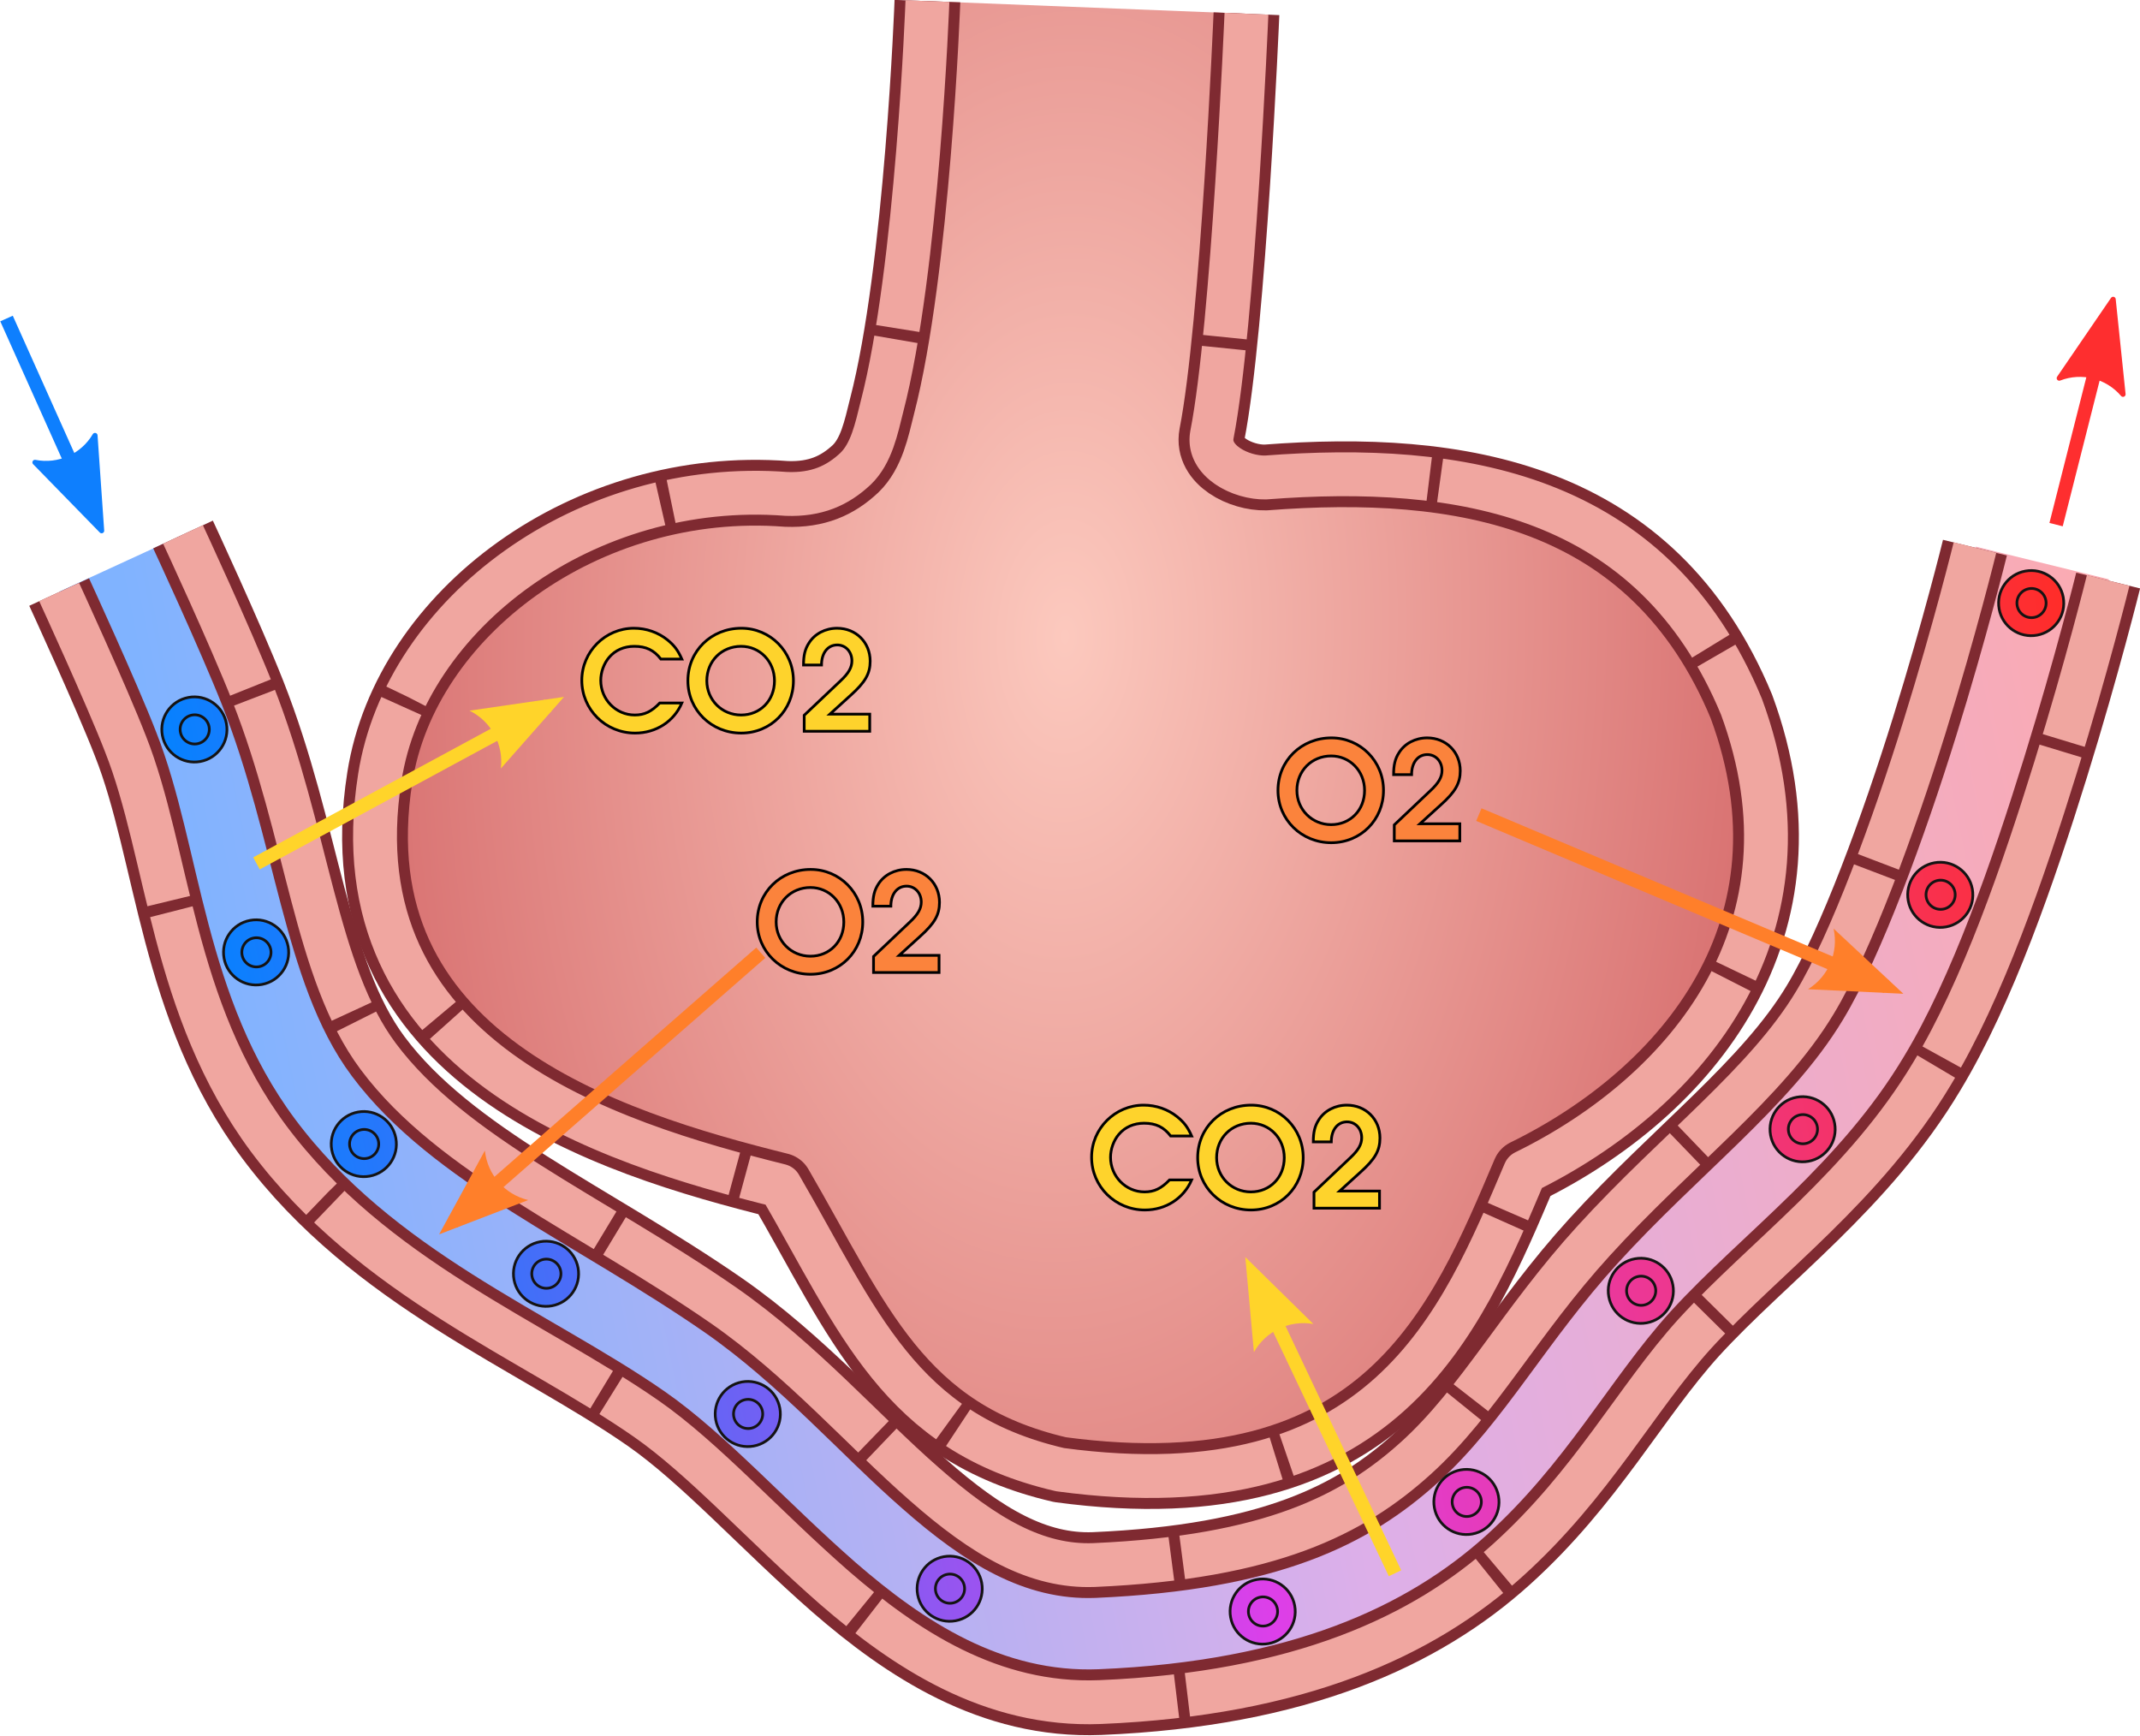
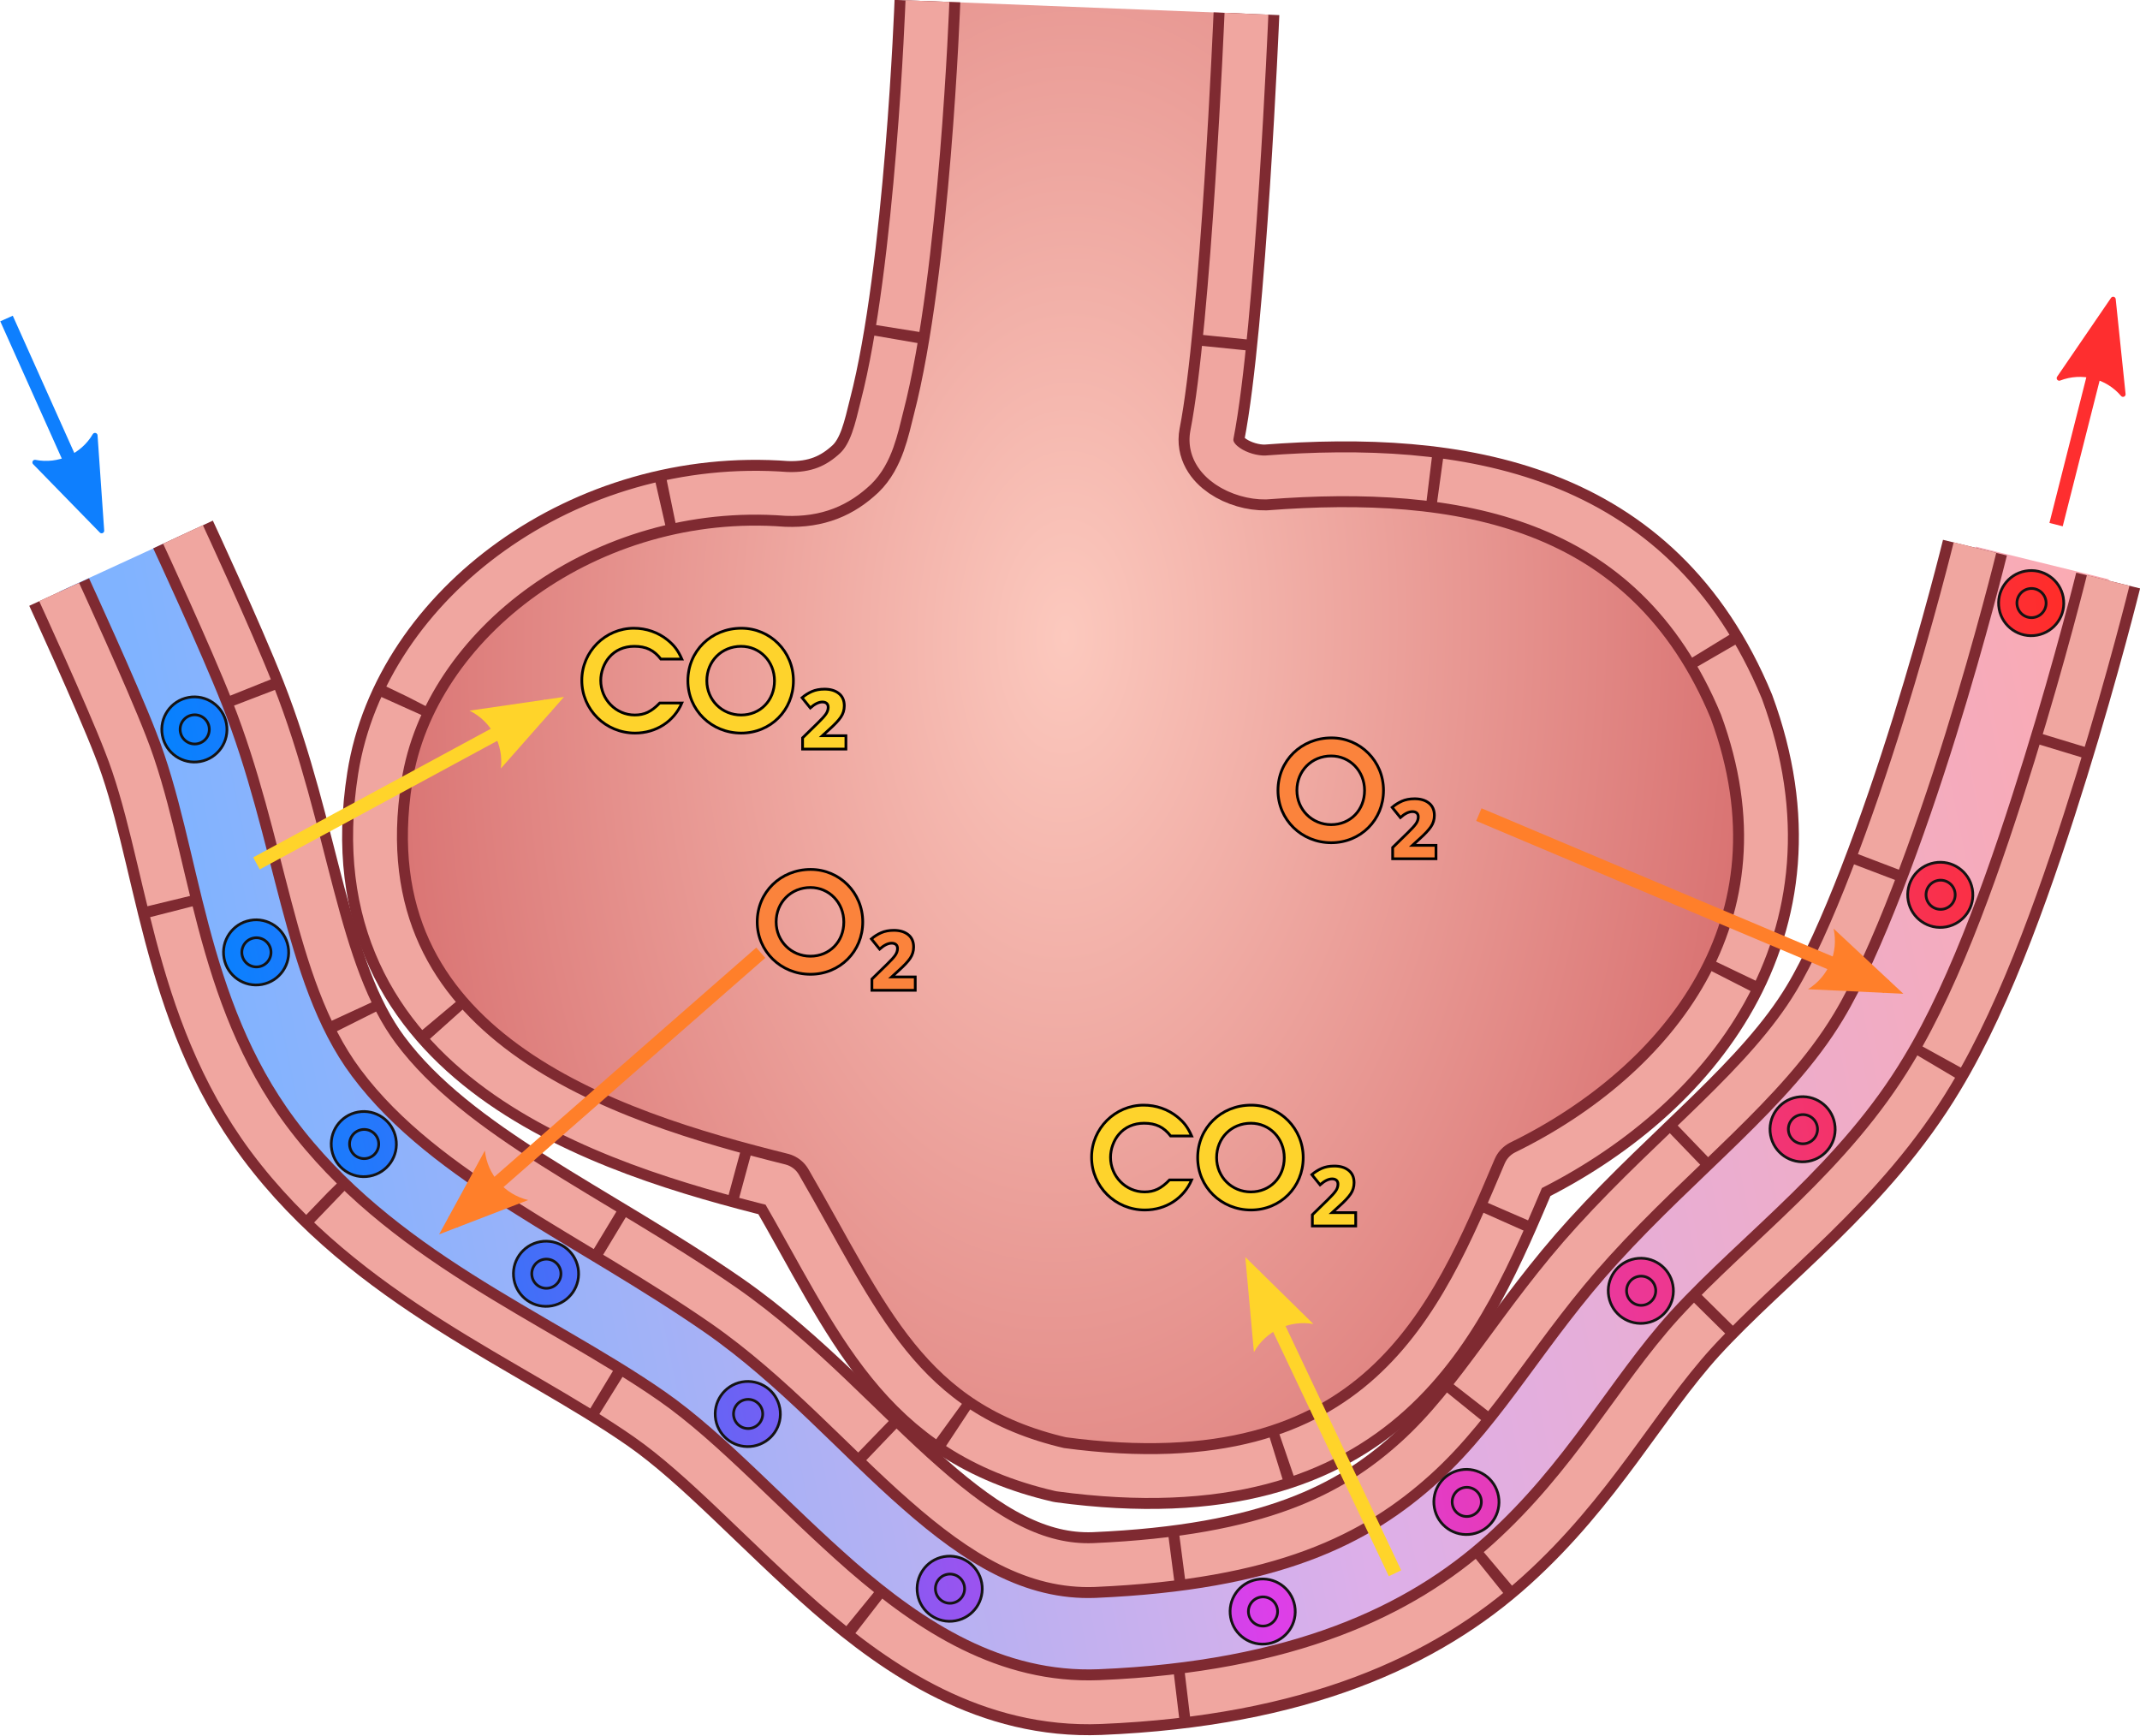
<svg xmlns="http://www.w3.org/2000/svg" xmlns:xlink="http://www.w3.org/1999/xlink" width="390.4" height="316.6" id="svg2">
  <style>.s1{fill:#ff7f2a}.s2{fill:#ffd42a}</style>
  <defs id="defs4">
    <marker id="marker8605" orient="auto" overflow="visible">
      <path transform="scale(-0.6,-0.6)" d="M8.7 4-2.2 0 8.7-4c-1.7 2.4-1.7 5.6 0 8z" id="path8607" class="s1" />
    </marker>
    <marker id="marker8541" orient="auto" overflow="visible">
      <path transform="scale(-0.6,-0.6)" d="M8.7 4-2.2 0 8.7-4c-1.7 2.4-1.7 5.6 0 8z" id="path8543" class="s2" />
    </marker>
    <marker orient="auto" id="marker8411" overflow="visible">
      <path id="path8413" d="M8.7 4-2.2 0 8.7-4c-1.7 2.4-1.7 5.6 0 8z" transform="scale(-0.6,-0.6)" class="s1" />
    </marker>
    <marker id="marker8353" orient="auto" overflow="visible">
      <path transform="scale(-0.6,-0.6)" d="M8.7 4-2.2 0 8.7-4c-1.7 2.4-1.7 5.6 0 8z" id="path8355" class="s2" />
    </marker>
    <marker orient="auto" id="marker7259" overflow="visible">
      <path id="path7261" d="M8.7 4-2.2 0 8.7-4c-1.7 2.4-1.7 5.6 0 8z" transform="scale(-0.6,-0.6)" style="fill:#fe2e2f;stroke-linejoin:round;stroke-width:0.625;stroke:#fe2e2f" />
    </marker>
    <marker id="marker5887" orient="auto" overflow="visible">
      <path transform="scale(-0.6,-0.6)" d="M8.7 4-2.2 0 8.7-4c-1.7 2.4-1.7 5.6 0 8z" id="path5889" style="fill:#0e7ffe;stroke-linejoin:round;stroke-width:0.625;stroke:#0e7ffe" />
    </marker>
    <linearGradient id="linearGradient5045">
      <stop id="stop5047" offset="0" style="stop-color:#0083ff;stop-opacity:1" />
      <stop offset="0.5" id="stop5049" style="stop-color:#dd3fe9;stop-opacity:1" />
      <stop id="stop5051" offset="1" style="stop-color:#ff2d29;stop-opacity:1" />
    </linearGradient>
    <linearGradient id="linearGradient5004">
      <stop offset="0" id="stop5006" style="stop-color:#ff1e23;stop-opacity:1" />
      <stop offset="1" id="stop5008" style="stop-color:#ff1eec;stop-opacity:0" />
    </linearGradient>
    <linearGradient id="linearGradient4217">
      <stop offset="0" id="stop4219" style="stop-color:#80b3ff;stop-opacity:1" />
      <stop id="stop4227" offset="0.5" style="stop-color:#ddafe9;stop-opacity:1" />
      <stop offset="1" id="stop4221" style="stop-color:#ffaaaa;stop-opacity:1" />
    </linearGradient>
    <linearGradient id="linearGradient4173">
      <stop offset="0" id="stop4175" style="stop-color:#fcc9be;stop-opacity:1" />
      <stop offset="1" id="stop4177" style="stop-color:#d76e6e;stop-opacity:1" />
    </linearGradient>
    <radialGradient xlink:href="#linearGradient4173" id="radialGradient4181" cx="381.4" cy="551.7" fx="381.4" fy="551.7" r="125.7" gradientTransform="matrix(1.056841,0.0270937,-0.04652746,1.814889,38.52904,-460.8952)" gradientUnits="userSpaceOnUse" />
    <linearGradient xlink:href="#linearGradient4217" id="linearGradient4223" x1="205.6" y1="621" x2="575" y2="621" gradientUnits="userSpaceOnUse" gradientTransform="matrix(1,-0.2,0.2,1,-62,82)" />
    <linearGradient xlink:href="#linearGradient5004" id="linearGradient5002" x1="239.7" y1="585.2" x2="515.1" y2="658.4" gradientUnits="userSpaceOnUse" />
    <linearGradient xlink:href="#linearGradient5045" id="linearGradient5043" gradientUnits="userSpaceOnUse" x1="-291.9" y1="708.9" x2="273.1" y2="708.9" />
  </defs>
  <g id="layer1" transform="translate(-221.6097,-434.5949)">
    <path d="m390.8 434.8c0 0-1.8 49-8.3 74-1 4-1.9 8.5-4.8 11.3-3.3 3.1-7.1 4.8-12.6 4.6-36.6-2.8-69.5 21.8-74.2 51.7-8.1 51.4 41.7 66.7 73 74.5 14.3 24.6 21.7 45 51.1 51.8 59.3 8 73.1-26.8 84.8-54.3 29.8-14.6 54.4-44.5 39.5-84.9-16.2-39.1-51.6-44.5-86.8-41.8-4.5 0.1-10.7-3-9.8-7.8 3.9-19.9 6.3-76.8 6.3-76.8" id="path4149" style="fill:url(#radialGradient4181);stroke-linejoin:round;stroke-width:12;stroke:#7f2a31" />
    <path id="path4183" d="m390.8 434.8c0 0-1.8 49-8.3 74-1 4-1.9 8.5-4.8 11.3-3.3 3.1-7.1 4.8-12.6 4.6-36.6-2.8-69.5 21.8-74.2 51.7-8.1 51.4 41.7 66.7 73 74.5 14.3 24.6 21.7 45 51.1 51.8 59.3 8 73.1-26.8 84.8-54.3 29.8-14.6 54.4-44.5 39.5-84.9-16.2-39.1-51.6-44.5-86.8-41.8-4.5 0.1-10.7-3-9.8-7.8 3.9-19.9 6.3-76.8 6.3-76.8" style="fill:none;stroke-dasharray:60, 2;stroke-linejoin:round;stroke-width:8;stroke:#f0a6a0" />
    <path d="m243.8 537.3c0 0 8.6 18.7 12.4 28.3 9 22.7 9.9 49.5 24.5 69.1 16.3 21.9 43.6 32.7 66 48.3 24.6 17.1 44.8 50.7 75.2 49.4 68.5-2.9 75.7-36.6 99.8-63.1 13.9-15.3 31.2-27.8 41.9-45.5 15.8-26.2 30.6-86.5 30.6-86.5" id="path4189" style="fill:none;stroke-linejoin:round;stroke-width:25;stroke:url(#linearGradient4223)" />
    <path d="m232.4 542.6c0 0 8.7 18.9 12.1 27.7 7.9 19.9 8.4 48.2 26.1 72 19.1 25.6 48.2 36.7 68.9 51.1 10.5 7.3 21.5 19.6 34.3 30.8 12.8 11.1 28.6 21.7 48.5 20.9 36.3-1.5 59-12 74.4-25.9 15.4-13.9 23.4-29.5 34.1-41.3 12.7-13.9 31-26.9 43.3-47.5 9.2-15.2 16.7-37.1 22.5-55.8 5.8-18.7 9.6-34.1 9.6-34.1m-24.3-6c0 0-3.6 14.7-9.2 32.7-5.6 18-13.4 39.4-20 50.3-8.9 14.8-25.4 27-40.4 43.5-13.4 14.7-21 29.3-32.4 39.6-11.4 10.3-26.5 18.1-58.7 19.5-10.5 0.4-20-5.1-31-14.8-11-9.6-22.3-22.6-36.5-32.5-24.1-16.7-49.6-27.4-63.1-45.5-11.5-15.4-12.8-40.7-22.9-66.3-4.1-10.4-12.7-28.9-12.7-28.9" id="path4235" style="baseline-shift:baseline;block-progression:tb;color-interpolation-filters:linearRGB;color-interpolation:sRGB;color-rendering:auto;direction:ltr;fill:none;font-family:sans-serif;font-size:medium;image-rendering:auto;isolation:auto;letter-spacing:normal;line-height:normal;mix-blend-mode:normal;overflow:visible;shape-rendering:auto;solid-color:#000000;solid-opacity:1;stroke-linejoin:round;stroke-width:12;stroke:#7f2a31;text-align:start;text-anchor:start;text-decoration-color:#000000;text-decoration-line:none;text-decoration-style:solid;text-decoration:none;text-indent:0;text-rendering:auto;text-transform:none;white-space:normal;word-spacing:normal;writing-mode:lr-tb" />
    <path id="path4245" d="m232.4 542.6c0 0 8.7 18.9 12.1 27.7 7.9 19.9 8.4 48.2 26.1 72 19.1 25.6 48.2 36.7 68.9 51.1 10.5 7.3 21.5 19.6 34.3 30.8 12.8 11.1 28.6 21.7 48.5 20.9 36.3-1.5 59-12 74.4-25.9 15.4-13.9 23.4-29.5 34.1-41.3 12.7-13.9 31-26.9 43.3-47.5 9.2-15.2 16.7-37.1 22.5-55.8 5.8-18.7 9.6-34.1 9.6-34.1m-24.3-6c0 0-3.6 14.7-9.2 32.7-5.6 18-13.4 39.4-20 50.3-8.9 14.8-25.4 27-40.4 43.5-13.4 14.7-21 29.3-32.4 39.6-11.4 10.3-26.5 18.1-58.7 19.5-10.5 0.4-20-5.1-31-14.8-11-9.6-22.3-22.6-36.5-32.5-24.1-16.7-49.6-27.4-63.1-45.5-11.5-15.4-12.8-40.7-22.9-66.3-4.1-10.4-12.7-28.9-12.7-28.9" style="baseline-shift:baseline;block-progression:tb;color-interpolation-filters:linearRGB;color-interpolation:sRGB;color-rendering:auto;direction:ltr;fill:none;font-family:sans-serif;font-size:medium;image-rendering:auto;isolation:auto;letter-spacing:normal;line-height:normal;mix-blend-mode:normal;overflow:visible;shape-rendering:auto;solid-color:#000000;solid-opacity:1;stroke-dasharray:60, 2;stroke-linejoin:round;stroke-width:8;stroke:#f0a6a0;text-align:start;text-anchor:start;text-decoration-color:#000000;text-decoration-line:none;text-decoration-style:solid;text-decoration:none;text-indent:0;text-rendering:auto;text-transform:none;white-space:normal;word-spacing:normal;writing-mode:lr-tb" />
    <g id="g4942" transform="matrix(0.983502,-0.1808974,0.1808974,0.983502,-62.59239,82.12351)">
      <g id="g4326" transform="matrix(0.6190476,0,0,0.6190476,396.9177,170.8666)">
        <path id="circle4330" d="m-270.8 588.8a4.3 4.3 0 0 1-4.3 4.3 4.3 4.3 0 0 1-4.3-4.3 4.3 4.3 0 0 1 4.3-4.3 4.3 4.3 0 0 1 4.3 4.3zm5.2 0a9.6 9.6 0 0 1-9.6 9.6 9.6 9.6 0 0 1-9.6-9.6 9.6 9.6 0 0 1 9.6-9.6 9.6 9.6 0 0 1 9.6 9.6zm0.8 67.9a4.3 4.3 0 0 1-4.3 4.3 4.3 4.3 0 0 1-4.3-4.3 4.3 4.3 0 0 1 4.3-4.3 4.3 4.3 0 0 1 4.3 4.3zm5.2 0a9.6 9.6 0 0 1-9.6 9.6 9.6 9.6 0 0 1-9.6-9.6 9.6 9.6 0 0 1 9.6-9.6 9.6 9.6 0 0 1 9.6 9.6zm15.8 61.3a4.3 4.3 0 0 1-4.3 4.3 4.3 4.3 0 0 1-4.3-4.3 4.3 4.3 0 0 1 4.3-4.3 4.3 4.3 0 0 1 4.3 4.3zm5.2 0a9.6 9.6 0 0 1-9.6 9.6 9.6 9.6 0 0 1-9.6-9.6 9.6 9.6 0 0 1 9.6-9.6 9.6 9.6 0 0 1 9.6 9.6zm40.7 47.3a4.3 4.3 0 0 1-4.3 4.3 4.3 4.3 0 0 1-4.3-4.3 4.3 4.3 0 0 1 4.3-4.3 4.3 4.3 0 0 1 4.3 4.3zm5.2 0a9.6 9.6 0 0 1-9.6 9.6 9.6 9.6 0 0 1-9.6-9.6 9.6 9.6 0 0 1 9.6-9.6 9.6 9.6 0 0 1 9.6 9.6zm45.8 51.4a4.3 4.3 0 0 1-4.3 4.3 4.3 4.3 0 0 1-4.3-4.3 4.3 4.3 0 0 1 4.3-4.3 4.3 4.3 0 0 1 4.3 4.3zm5.2 0a9.6 9.6 0 0 1-9.6 9.6 9.6 9.6 0 0 1-9.6-9.6 9.6 9.6 0 0 1 9.6-9.6 9.6 9.6 0 0 1 9.6 9.6zm44 61.4a4.3 4.3 0 0 1-4.3 4.3 4.3 4.3 0 0 1-4.3-4.3 4.3 4.3 0 0 1 4.3-4.3 4.3 4.3 0 0 1 4.3 4.3zm5.2 0a9.6 9.6 0 0 1-9.6 9.6 9.6 9.6 0 0 1-9.6-9.6 9.6 9.6 0 0 1 9.6-9.6 9.6 9.6 0 0 1 9.6 9.6zm149.2 2.4a4.3 4.3 0 0 1-4.3 4.3 4.3 4.3 0 0 1-4.3-4.3 4.3 4.3 0 0 1 4.3-4.3 4.3 4.3 0 0 1 4.3 4.3zm5.2 0a9.6 9.6 0 0 1-9.6 9.6 9.6 9.6 0 0 1-9.6-9.6 9.6 9.6 0 0 1 9.6-9.6 9.6 9.6 0 0 1 9.6 9.6zM-8.2 901.4a4.3 4.3 0 0 1-4.3 4.3 4.3 4.3 0 0 1-4.3-4.3 4.3 4.3 0 0 1 4.3-4.3 4.3 4.3 0 0 1 4.3 4.3zm5.2 0a9.6 9.6 0 0 1-9.6 9.6 9.6 9.6 0 0 1-9.6-9.6 9.6 9.6 0 0 1 9.6-9.6 9.6 9.6 0 0 1 9.6 9.6zM118.5 828.6a4.3 4.3 0 0 1-4.3 4.3 4.3 4.3 0 0 1-4.3-4.3 4.3 4.3 0 0 1 4.3-4.3 4.3 4.3 0 0 1 4.3 4.3zm5.2 0a9.6 9.6 0 0 1-9.6 9.6 9.6 9.6 0 0 1-9.6-9.6 9.6 9.6 0 0 1 9.6-9.6 9.6 9.6 0 0 1 9.6 9.6zm50.3-38.2a4.3 4.3 0 0 1-4.3 4.3 4.3 4.3 0 0 1-4.3-4.3 4.3 4.3 0 0 1 4.3-4.3 4.3 4.3 0 0 1 4.3 4.3zm5.2 0a9.6 9.6 0 0 1-9.6 9.6 9.6 9.6 0 0 1-9.6-9.6 9.6 9.6 0 0 1 9.6-9.6 9.6 9.6 0 0 1 9.6 9.6zm47.2-60.6a4.3 4.3 0 0 1-4.3 4.3 4.3 4.3 0 0 1-4.3-4.3 4.3 4.3 0 0 1 4.3-4.3 4.3 4.3 0 0 1 4.3 4.3zm5.2 0a9.6 9.6 0 0 1-9.6 9.6 9.6 9.6 0 0 1-9.6-9.6 9.6 9.6 0 0 1 9.6-9.6 9.6 9.6 0 0 1 9.6 9.6zm36.7-79.7a4.3 4.3 0 0 1-4.3 4.3 4.3 4.3 0 0 1-4.3-4.3 4.3 4.3 0 0 1 4.3-4.3 4.3 4.3 0 0 1 4.3 4.3zm5.2 0a9.6 9.6 0 0 1-9.6 9.6 9.6 9.6 0 0 1-9.6-9.6 9.6 9.6 0 0 1 9.6-9.6 9.6 9.6 0 0 1 9.6 9.6z" style="fill:url(#linearGradient5043);stroke-width:0.8;stroke:#141313" />
      </g>
    </g>
    <path d="m222.8 492.7 16 35.7" id="path7219" style="fill:none;marker-end:url(#marker5887);stroke-width:2.5;stroke:#0e7ffe" />
    <path id="path7257" d="m596.7 530.3 9.6-37.9" style="fill:none;marker-end:url(#marker7259);stroke-width:2.5;stroke:#fe2e2f" />
    <path d="m268.4 592.1 53.2-28.8" id="path8343" style="fill:none;marker-end:url(#marker8541);stroke-width:2.5;stroke:#ffd42a" />
    <path d="M360.4 608.4 304.2 657.6" id="path8345" style="fill:none;marker-end:url(#marker8605);stroke-width:2.5;stroke:#ff7f2a" />
    <path d="M476.1 721.6 450.2 666.9" id="path8473" style="fill:none;marker-end:url(#marker8541);stroke-width:2.5;stroke:#ffd42a" />
    <path d="m491.4 583.2 74.4 31.4" id="path8475" style="fill:none;marker-end:url(#marker8605);stroke-width:2.5;stroke:#ff7f2a" />
    <text font-family="URW Gothic L" font-weight="bold" font-size="25px" style="fill:#fed32c;stroke:#000;stroke-width:0.5px">
-       <tspan id="tspan10685" x="327" y="568">CO2</tspan>
-       <tspan id="tspan10697" x="420" y="655">CO2</tspan>
+       <tspan id="tspan10685" x="327" y="568">CO₂</tspan>
+       <tspan id="tspan10697" x="420" y="655">CO₂</tspan>
    </text>
    <text font-family="URW Gothic L" font-weight="bold" font-size="25px" style="fill:#fb833c;stroke:#000;stroke-width:0.5px">
-       <tspan x="454" y="588">O2</tspan>
-       <tspan y="612" x="359">O2</tspan>
+       <tspan x="454" y="588">O₂</tspan>
+       <tspan y="612" x="359">O₂</tspan>
    </text>
  </g>
</svg>
